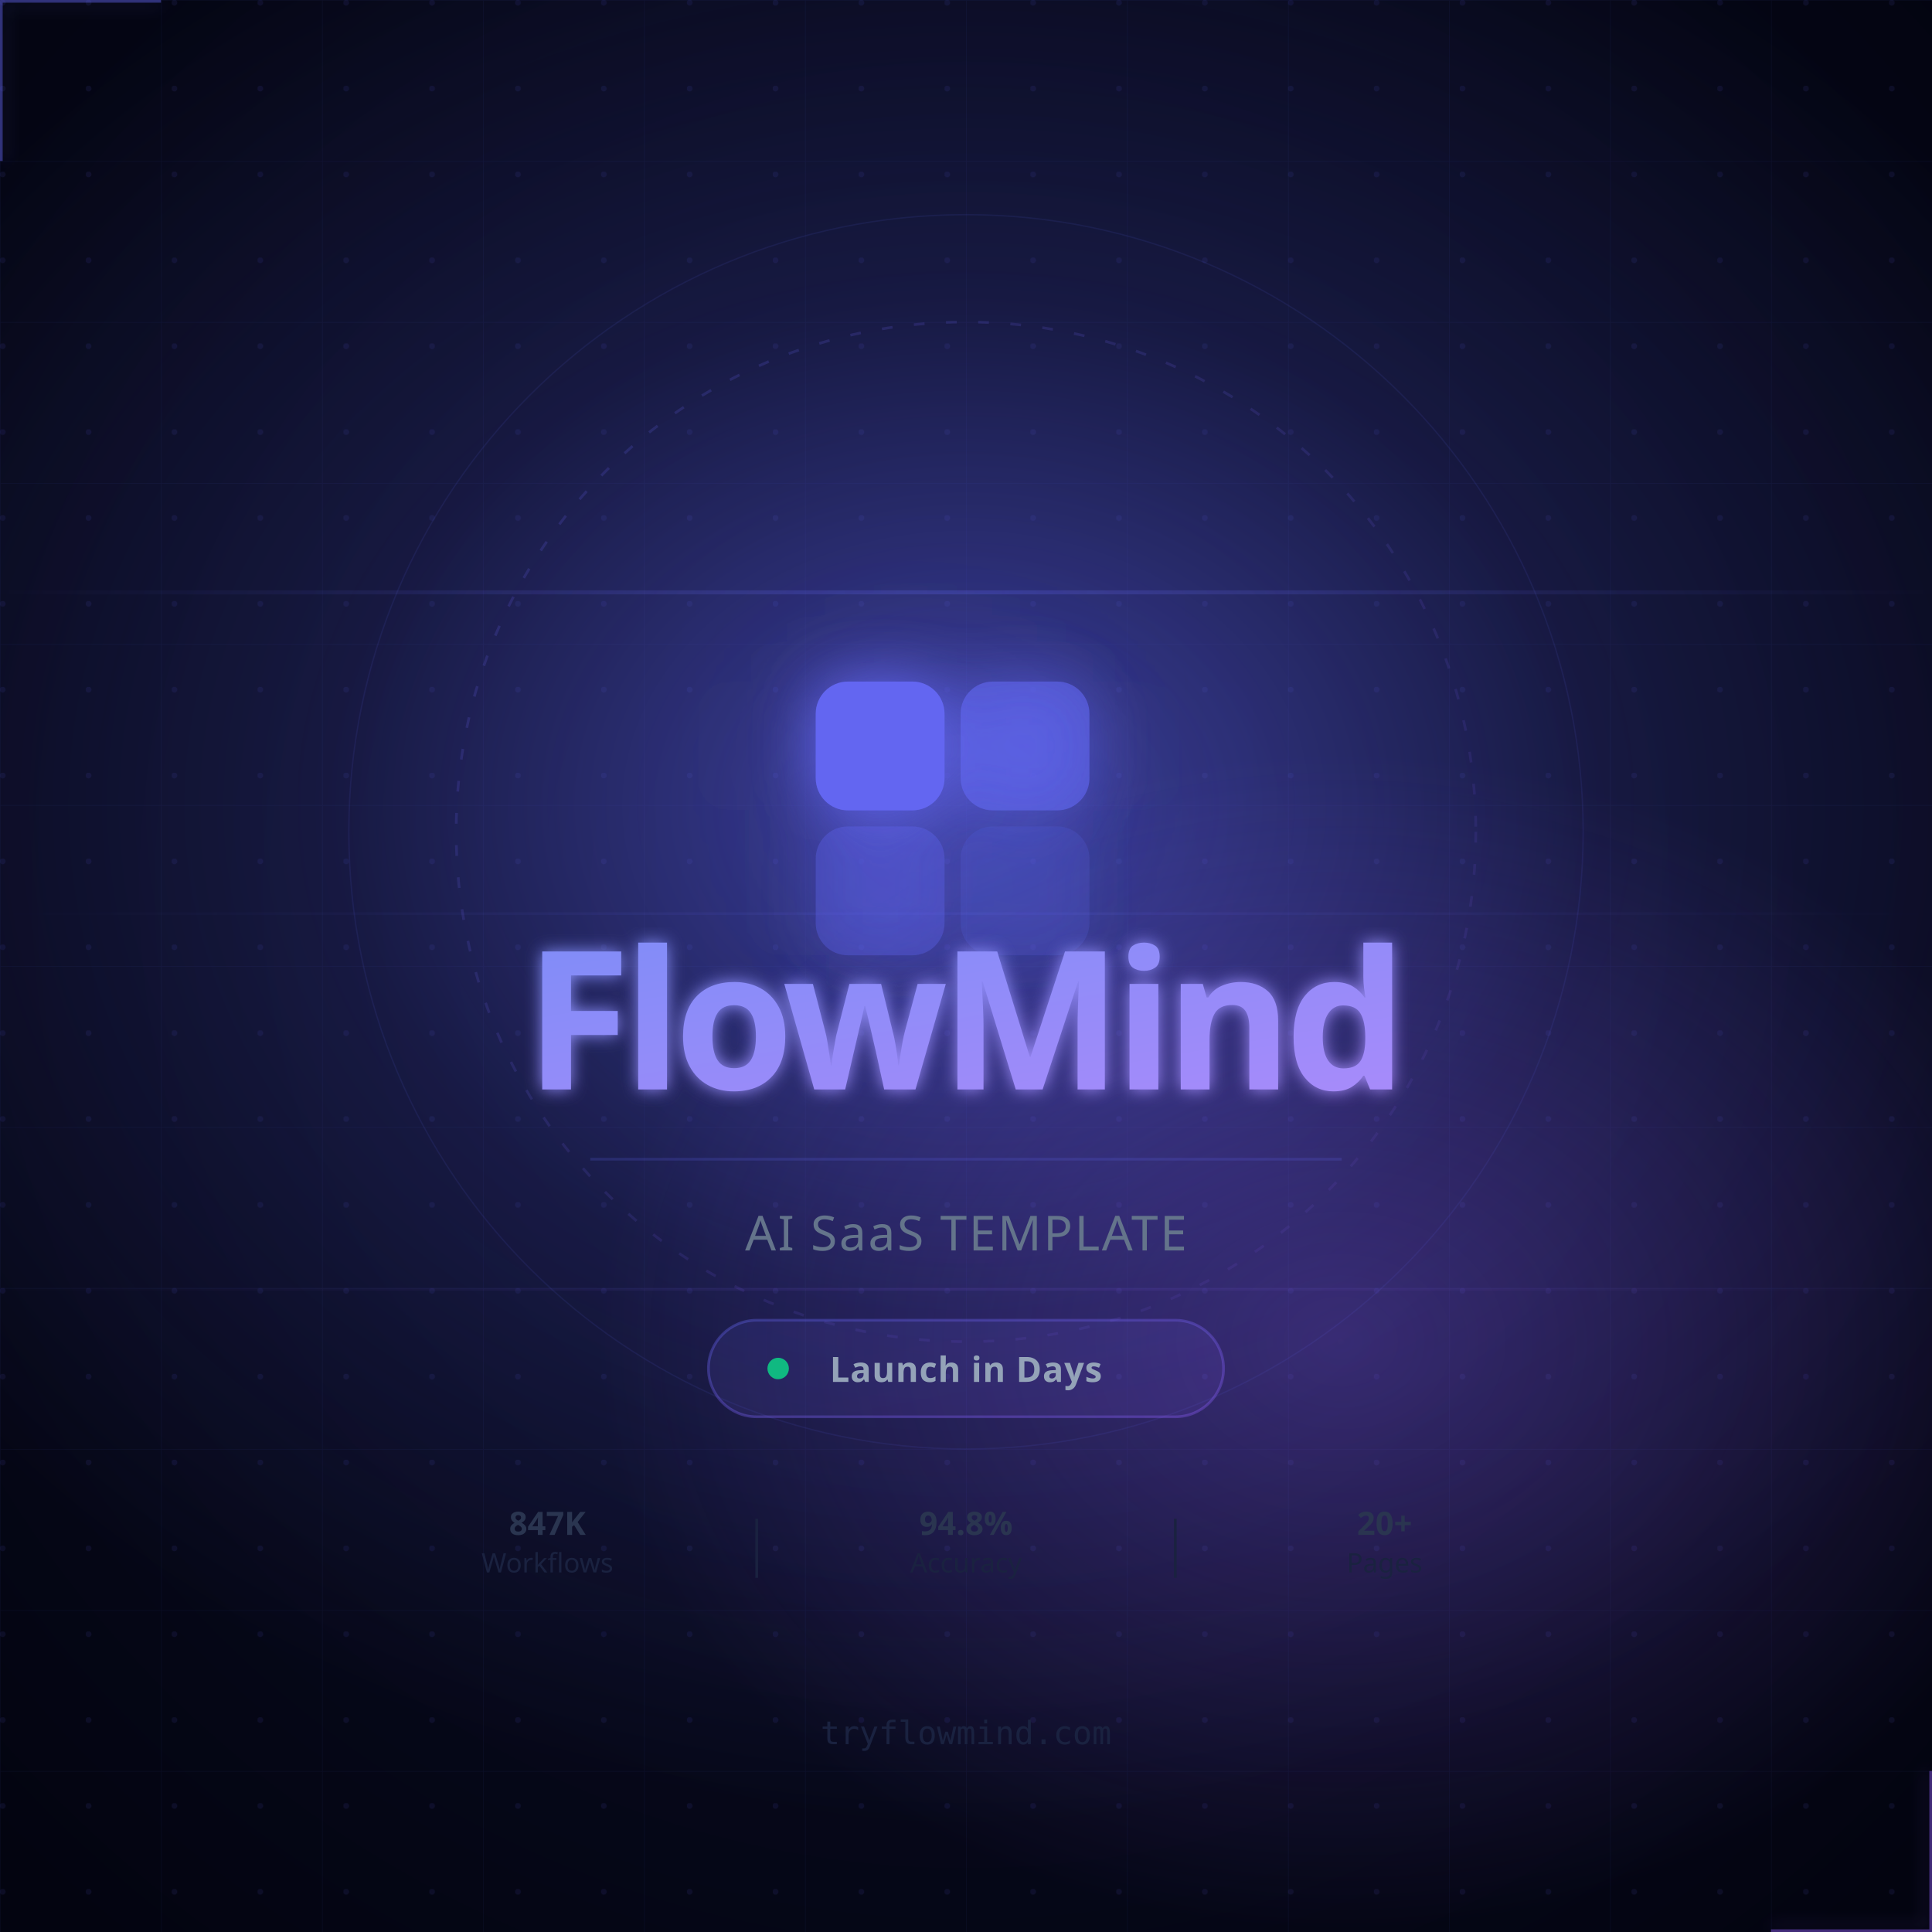
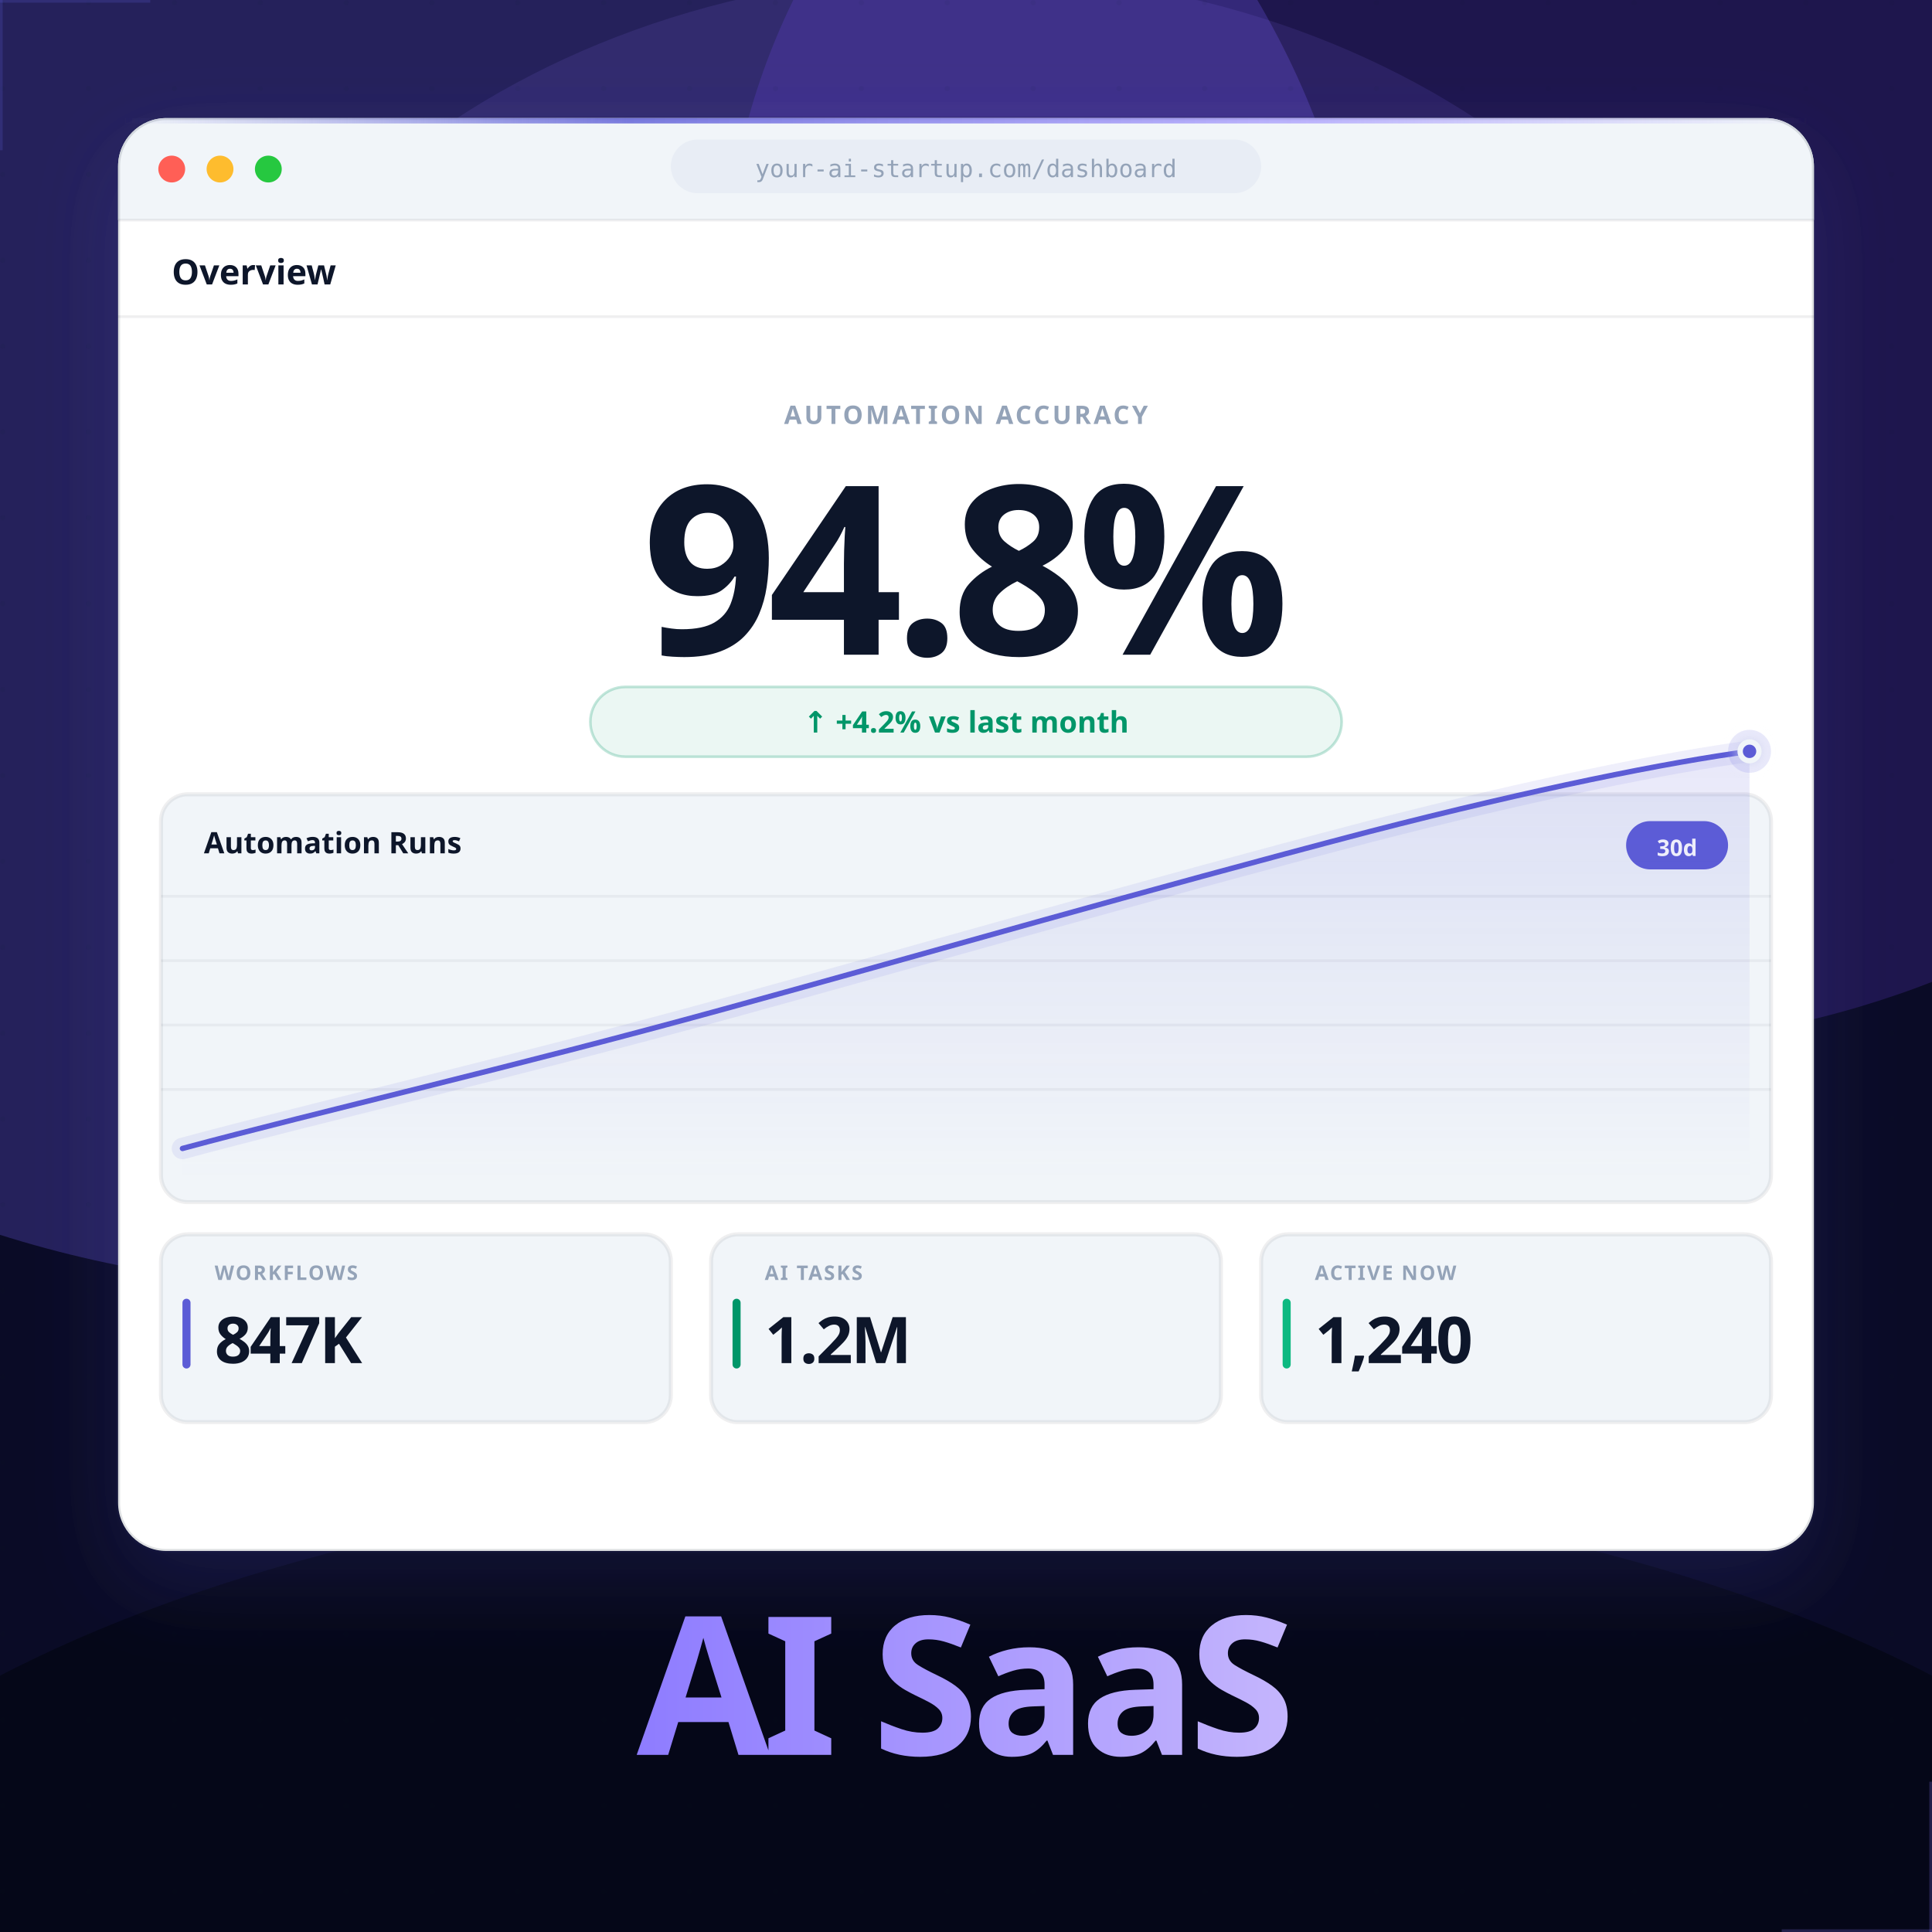
<svg xmlns="http://www.w3.org/2000/svg" viewBox="0 0 720 720" width="720" height="720">
  <defs>
-     <radialGradient id="t-bg" cx="50%" cy="46%" r="70%">
-       <stop offset="0%" stop-color="#0e1135" />
-       <stop offset="55%" stop-color="#07091c" />
-       <stop offset="100%" stop-color="#030410" />
-     </radialGradient>
-     <radialGradient id="t-glow-c" cx="50%" cy="50%" r="50%">
-       <stop offset="0%" stop-color="#6366f1" stop-opacity="0.55" />
-       <stop offset="50%" stop-color="#6366f1" stop-opacity="0.16" />
-       <stop offset="100%" stop-color="#6366f1" stop-opacity="0" />
-     </radialGradient>
-     <radialGradient id="t-glow2" cx="50%" cy="50%" r="50%">
-       <stop offset="0%" stop-color="#8b5cf6" stop-opacity="0.30" />
-       <stop offset="100%" stop-color="#8b5cf6" stop-opacity="0" />
-     </radialGradient>
-     <linearGradient id="t-logo-g" x1="0%" y1="0%" x2="100%" y2="100%">
-       <stop offset="0%" stop-color="#818cf8" />
-       <stop offset="100%" stop-color="#a78bfa" />
+     <linearGradient id="t-label-g" x1="0%" y1="0%" x2="100%" y2="0%">
+       <stop offset="0%" stop-color="#8e7cff" />
+       <stop offset="100%" stop-color="#c4b5fd" />
    </linearGradient>
-     <linearGradient id="t-btn-g" x1="0%" y1="0%" x2="100%" y2="100%">
-       <stop offset="0%" stop-color="#6366f1" />
-       <stop offset="100%" stop-color="#8b5cf6" />
+     <linearGradient id="t-ch-fill" x1="0" y1="0" x2="0" y2="1">
+       <stop offset="0%" stop-color="#5b5bd6" stop-opacity="0.14" />
+       <stop offset="100%" stop-color="#5b5bd6" stop-opacity="0" />
    </linearGradient>
-     <linearGradient id="t-streak" x1="0" y1="0" x2="1" y2="0">
-       <stop offset="0%" stop-color="#6366f1" stop-opacity="0" />
-       <stop offset="50%" stop-color="#6366f1" stop-opacity="0.28" />
-       <stop offset="100%" stop-color="#6366f1" stop-opacity="0" />
+     <linearGradient id="t-panel-top" x1="0" y1="0" x2="1" y2="0">
+       <stop offset="0%" stop-color="#5b5bd6" stop-opacity="0" />
+       <stop offset="30%" stop-color="#5b5bd6" stop-opacity="0.80" />
+       <stop offset="70%" stop-color="#8e7cff" stop-opacity="0.55" />
+       <stop offset="100%" stop-color="#8e7cff" stop-opacity="0" />
    </linearGradient>
-     <linearGradient id="t-streak2" x1="0" y1="0" x2="1" y2="0">
-       <stop offset="0%" stop-color="#8b5cf6" stop-opacity="0" />
-       <stop offset="50%" stop-color="#8b5cf6" stop-opacity="0.18" />
-       <stop offset="100%" stop-color="#8b5cf6" stop-opacity="0" />
-     </linearGradient>
-     <linearGradient id="t-ring" x1="0%" y1="0%" x2="100%" y2="100%">
-       <stop offset="0%" stop-color="#6366f1" stop-opacity="0.5" />
-       <stop offset="100%" stop-color="#8b5cf6" stop-opacity="0.2" />
-     </linearGradient>
-     <filter id="t-glow-sm">
-       <feGaussianBlur stdDeviation="3" result="b" />
+     <pattern id="t-dots" x="0" y="0" width="32" height="32" patternUnits="userSpaceOnUse">
+       <circle cx="1" cy="1" r="1" fill="rgba(15,23,42,0.045)" />
+     </pattern>
+     <filter id="t-panel-sh" x="-12%" y="-8%" width="136%" height="136%">
+       <feDropShadow dx="0" dy="48" stdDeviation="36" flood-color="#0f172a" flood-opacity="0.22" />
+       <feDropShadow dx="0" dy="12" stdDeviation="16" flood-color="#5b5bd6" flood-opacity="0.16" />
+     </filter>
+     <filter id="t-dot-g" x="-200%" y="-200%" width="500%" height="500%">
+       <feGaussianBlur stdDeviation="2.5" result="b" />
      <feMerge>
        <feMergeNode in="b" />
        <feMergeNode in="SourceGraphic" />
      </feMerge>
    </filter>
-     <filter id="t-glow-md" x="-40%" y="-40%" width="180%" height="180%">
-       <feGaussianBlur stdDeviation="12" result="b" />
-       <feMerge>
-         <feMergeNode in="b" />
-         <feMergeNode in="SourceGraphic" />
-       </feMerge>
-     </filter>
-     <filter id="t-glow-xl" x="-80%" y="-80%" width="260%" height="260%">
-       <feGaussianBlur stdDeviation="32" result="b" />
-       <feMerge>
-         <feMergeNode in="b" />
-         <feMergeNode in="SourceGraphic" />
-       </feMerge>
-     </filter>
-     <pattern id="t-dots" x="0" y="0" width="32" height="32" patternUnits="userSpaceOnUse">
-       <circle cx="1" cy="1" r="1.1" fill="#6366f1" opacity="0.09" />
-     </pattern>
-     <pattern id="t-grid" x="0" y="0" width="60" height="60" patternUnits="userSpaceOnUse">
-       <path d="M60,0 L0,0 L0,60" fill="none" stroke="#6366f1" stroke-width="0.5" stroke-opacity="0.06" />
-     </pattern>
+     <clipPath id="t-pc">
+       <rect x="44" y="44" width="632" height="534" rx="18" />
+     </clipPath>
  </defs>
-   <rect width="720" height="720" fill="url(#t-bg)" />
+   <rect width="720" height="720" fill="#0a0b26" />
+   <ellipse cx="130" cy="150" rx="380" ry="330" fill="rgba(108,92,231,0.28)" />
+   <ellipse cx="590" cy="110" rx="320" ry="280" fill="rgba(124,77,255,0.18)" />
+   <ellipse cx="360" cy="230" rx="300" ry="240" fill="rgba(142,124,255,0.12)" />
+   <ellipse cx="360" cy="770" rx="480" ry="220" fill="rgba(4,6,18,0.72)" />
  <rect width="720" height="720" fill="url(#t-dots)" />
-   <rect width="720" height="720" fill="url(#t-grid)" />
-   <ellipse cx="360" cy="300" rx="480" ry="380" fill="url(#t-glow-c)" />
-   <ellipse cx="500" cy="500" rx="280" ry="220" fill="url(#t-glow2)" />
-   <rect x="0" y="220" width="720" height="1.5" fill="url(#t-streak)" opacity="0.9" />
-   <rect x="0" y="480" width="720" height="1" fill="url(#t-streak2)" opacity="0.6" />
-   <rect x="0" y="340" width="720" height="1" fill="url(#t-streak)" opacity="0.4" />
-   <circle cx="360" cy="310" r="190" fill="none" stroke="url(#t-ring)" stroke-width="1" stroke-dasharray="4,8" opacity="0.4" />
-   <circle cx="360" cy="310" r="230" fill="none" stroke="#6366f1" stroke-width="0.5" stroke-opacity="0.10" />
-   <g filter="url(#t-glow-xl)">
-     <rect x="304" y="254" width="48" height="48" rx="12" fill="#6366f1" fill-opacity="0.22" />
-     <rect x="358" y="254" width="48" height="48" rx="12" fill="#6366f1" fill-opacity="0.12" />
-     <rect x="304" y="308" width="48" height="48" rx="12" fill="#6366f1" fill-opacity="0.10" />
-     <rect x="358" y="308" width="48" height="48" rx="12" fill="#6366f1" fill-opacity="0.05" />
+   <g filter="url(#t-panel-sh)">
+     <g clip-path="url(#t-pc)">
+       <rect x="44" y="44" width="632" height="534" fill="#ffffff" />
+       <rect x="44" y="44" width="632" height="38" fill="#f1f5f9" />
+       <line x1="44" y1="82" x2="676" y2="82" stroke="rgba(15,23,42,0.07)" stroke-width="1" />
+       <circle cx="64" cy="63" r="5" fill="#ff5f57" />
+       <circle cx="82" cy="63" r="5" fill="#febc2e" />
+       <circle cx="100" cy="63" r="5" fill="#28c840" />
+       <rect x="250" y="52" width="220" height="20" rx="10" fill="#e8edf5" />
+       <text x="360" y="66" fill="#94a3b8" font-family="monospace" font-size="9" text-anchor="middle">your-ai-startup.com/dashboard</text>
+       <text x="64" y="106" fill="#0f172a" font-family="system-ui,sans-serif" font-size="13" font-weight="700">Overview</text>
+       <line x1="44" y1="118" x2="676" y2="118" stroke="rgba(15,23,42,0.07)" stroke-width="1" />
+       <text x="360" y="158" fill="#94a3b8" font-family="system-ui,sans-serif" font-size="9.5" font-weight="700" letter-spacing="0.10em" text-anchor="middle">AUTOMATION ACCURACY</text>
+       <text x="360" y="244" fill="#0f172a" font-family="system-ui,sans-serif" font-size="88" font-weight="800" letter-spacing="-0.04em" text-anchor="middle">94.8%</text>
+       <rect x="220" y="256" width="280" height="26" rx="13" fill="rgba(5,150,105,0.08)" stroke="rgba(5,150,105,0.24)" stroke-width="1" />
+       <text x="360" y="273" fill="#059669" font-family="system-ui,sans-serif" font-size="11" font-weight="700" text-anchor="middle">↑ +4.2% vs last month</text>
+       <rect x="60" y="296" width="600" height="152" rx="10" fill="#f1f5f9" stroke="rgba(15,23,42,0.07)" stroke-width="1.5" />
+       <text x="76" y="318" fill="#0f172a" font-family="system-ui,sans-serif" font-size="11" font-weight="600">Automation Runs</text>
+       <rect x="606" y="306" width="38" height="18" rx="9" fill="#5b5bd6" />
+       <text x="625" y="319" fill="#ffffff" font-family="system-ui,sans-serif" font-size="8.5" font-weight="600" text-anchor="middle">30d</text>
+       <line x1="60" y1="334" x2="660" y2="334" stroke="rgba(15,23,42,0.05)" stroke-width="1" />
+       <line x1="60" y1="358" x2="660" y2="358" stroke="rgba(15,23,42,0.05)" stroke-width="1" />
+       <line x1="60" y1="382" x2="660" y2="382" stroke="rgba(15,23,42,0.05)" stroke-width="1" />
+       <line x1="60" y1="406" x2="660" y2="406" stroke="rgba(15,23,42,0.05)" stroke-width="1" />
+       <path d="M68,428 C120,414 190,398 270,376 C350,354 426,332 510,310 C572,294 622,284 652,280" fill="none" stroke="#5b5bd6" stroke-width="8" stroke-opacity="0.10" stroke-linecap="round" />
+       <path d="M68,428 C120,414 190,398 270,376 C350,354 426,332 510,310 C572,294 622,284 652,280" fill="none" stroke="#5b5bd6" stroke-width="2" stroke-linecap="round" />
+       <path d="M68,428 C120,414 190,398 270,376 C350,354 426,332 510,310 C572,294 622,284 652,280 L652,440 L68,440 Z" fill="url(#t-ch-fill)" />
+       <circle cx="652" cy="280" r="8" fill="rgba(91,91,214,0.14)" />
+       <circle cx="652" cy="280" r="3.5" fill="#5b5bd6" stroke="#f1f5f9" stroke-width="2" filter="url(#t-dot-g)" />
+       <rect x="60" y="460" width="190" height="70" rx="10" fill="#f1f5f9" stroke="rgba(15,23,42,0.07)" stroke-width="1.5" />
+       <rect x="68" y="484" width="3" height="26" rx="1.5" fill="#5b5bd6" />
+       <text x="80" y="477" fill="#94a3b8" font-family="system-ui,sans-serif" font-size="7.5" font-weight="700" letter-spacing="0.08em">WORKFLOWS</text>
+       <text x="80" y="508" fill="#0f172a" font-family="system-ui,sans-serif" font-size="24" font-weight="800" letter-spacing="-0.03em">847K</text>
+       <rect x="265" y="460" width="190" height="70" rx="10" fill="#f1f5f9" stroke="rgba(15,23,42,0.07)" stroke-width="1.5" />
+       <rect x="273" y="484" width="3" height="26" rx="1.5" fill="#059669" />
+       <text x="285" y="477" fill="#94a3b8" font-family="system-ui,sans-serif" font-size="7.5" font-weight="700" letter-spacing="0.08em">AI TASKS</text>
+       <text x="285" y="508" fill="#0f172a" font-family="system-ui,sans-serif" font-size="24" font-weight="800" letter-spacing="-0.03em">1.2M</text>
+       <rect x="470" y="460" width="190" height="70" rx="10" fill="#f1f5f9" stroke="rgba(15,23,42,0.07)" stroke-width="1.5" />
+       <rect x="478" y="484" width="3" height="26" rx="1.5" fill="#10b981" />
+       <text x="490" y="477" fill="#94a3b8" font-family="system-ui,sans-serif" font-size="7.5" font-weight="700" letter-spacing="0.08em">ACTIVE NOW</text>
+       <text x="490" y="508" fill="#0f172a" font-family="system-ui,sans-serif" font-size="24" font-weight="800" letter-spacing="-0.03em">1,240</text>
+     </g>
+     <rect x="44" y="44" width="632" height="534" rx="18" fill="none" stroke="rgba(15,23,42,0.13)" stroke-width="1.5" />
+     <rect x="44" y="44" width="632" height="2" rx="1" fill="url(#t-panel-top)" />
  </g>
-   <g filter="url(#t-glow-md)">
-     <rect x="304" y="254" width="48" height="48" rx="12" fill="#6366f1" />
-     <rect x="358" y="254" width="48" height="48" rx="12" fill="#6366f1" fill-opacity="0.55" />
-     <rect x="304" y="308" width="48" height="48" rx="12" fill="#6366f1" fill-opacity="0.28" />
-     <rect x="358" y="308" width="48" height="48" rx="12" fill="#6366f1" fill-opacity="0.12" />
-   </g>
-   <text x="360" y="406" fill="url(#t-logo-g)" font-family="system-ui,sans-serif" font-size="72" font-weight="800" letter-spacing="-0.04em" text-anchor="middle" filter="url(#t-glow-sm)">FlowMind</text>
-   <line x1="220" y1="432" x2="500" y2="432" stroke="#6366f1" stroke-width="1" stroke-opacity="0.20" />
-   <text x="360" y="466" fill="#64748b" font-family="system-ui,sans-serif" font-size="18" font-weight="500" text-anchor="middle" letter-spacing="0.04em">AI SaaS TEMPLATE</text>
-   <rect x="264" y="492" width="192" height="36" rx="18" fill="url(#t-btn-g)" fill-opacity="0.12" />
-   <rect x="264" y="492" width="192" height="36" rx="18" fill="none" stroke="url(#t-btn-g)" stroke-width="1" stroke-opacity="0.35" />
-   <circle cx="290" cy="510" r="4" fill="#10b981" />
-   <text x="360" y="515" fill="#94a3b8" font-family="system-ui,sans-serif" font-size="13" font-weight="600" text-anchor="middle" letter-spacing="0.02em">Launch in Days</text>
-   <text x="204" y="572" fill="#2a3550" font-family="system-ui,sans-serif" font-size="12" font-weight="600" text-anchor="middle">847K</text>
-   <text x="204" y="586" fill="#1a2240" font-family="system-ui,sans-serif" font-size="10" text-anchor="middle">Workflows</text>
-   <text x="360" y="572" fill="#2a3550" font-family="system-ui,sans-serif" font-size="12" font-weight="600" text-anchor="middle">94.8%</text>
-   <text x="360" y="586" fill="#1a2240" font-family="system-ui,sans-serif" font-size="10" text-anchor="middle">Accuracy</text>
-   <text x="516" y="572" fill="#2a3550" font-family="system-ui,sans-serif" font-size="12" font-weight="600" text-anchor="middle">20+</text>
-   <text x="516" y="586" fill="#1a2240" font-family="system-ui,sans-serif" font-size="10" text-anchor="middle">Pages</text>
-   <line x1="282" y1="566" x2="282" y2="588" stroke="#1a2240" stroke-width="1" />
-   <line x1="438" y1="566" x2="438" y2="588" stroke="#1a2240" stroke-width="1" />
-   <text x="360" y="650" fill="#1a2240" font-family="'SF Mono',monospace" font-size="12" text-anchor="middle">tryflowmind.com</text>
-   <g filter="url(#t-glow-sm)" opacity="0.45">
-     <line x1="0" y1="0" x2="60" y2="0" stroke="#6366f1" stroke-width="2" />
-     <line x1="0" y1="0" x2="0" y2="60" stroke="#6366f1" stroke-width="2" />
-     <line x1="720" y1="720" x2="660" y2="720" stroke="#8b5cf6" stroke-width="2" />
-     <line x1="720" y1="720" x2="720" y2="660" stroke="#8b5cf6" stroke-width="2" />
-   </g>
+   <text x="360" y="654" fill="url(#t-label-g)" font-family="system-ui,sans-serif" font-size="72" font-weight="800" letter-spacing="-0.04em" text-anchor="middle">AI SaaS</text>
+   <line x1="0" y1="0" x2="56" y2="0" stroke="#5b5bd6" stroke-width="2" stroke-opacity="0.22" />
+   <line x1="0" y1="0" x2="0" y2="56" stroke="#5b5bd6" stroke-width="2" stroke-opacity="0.22" />
+   <line x1="720" y1="720" x2="664" y2="720" stroke="#8e7cff" stroke-width="2" stroke-opacity="0.22" />
+   <line x1="720" y1="720" x2="720" y2="664" stroke="#8e7cff" stroke-width="2" stroke-opacity="0.22" />
</svg>
